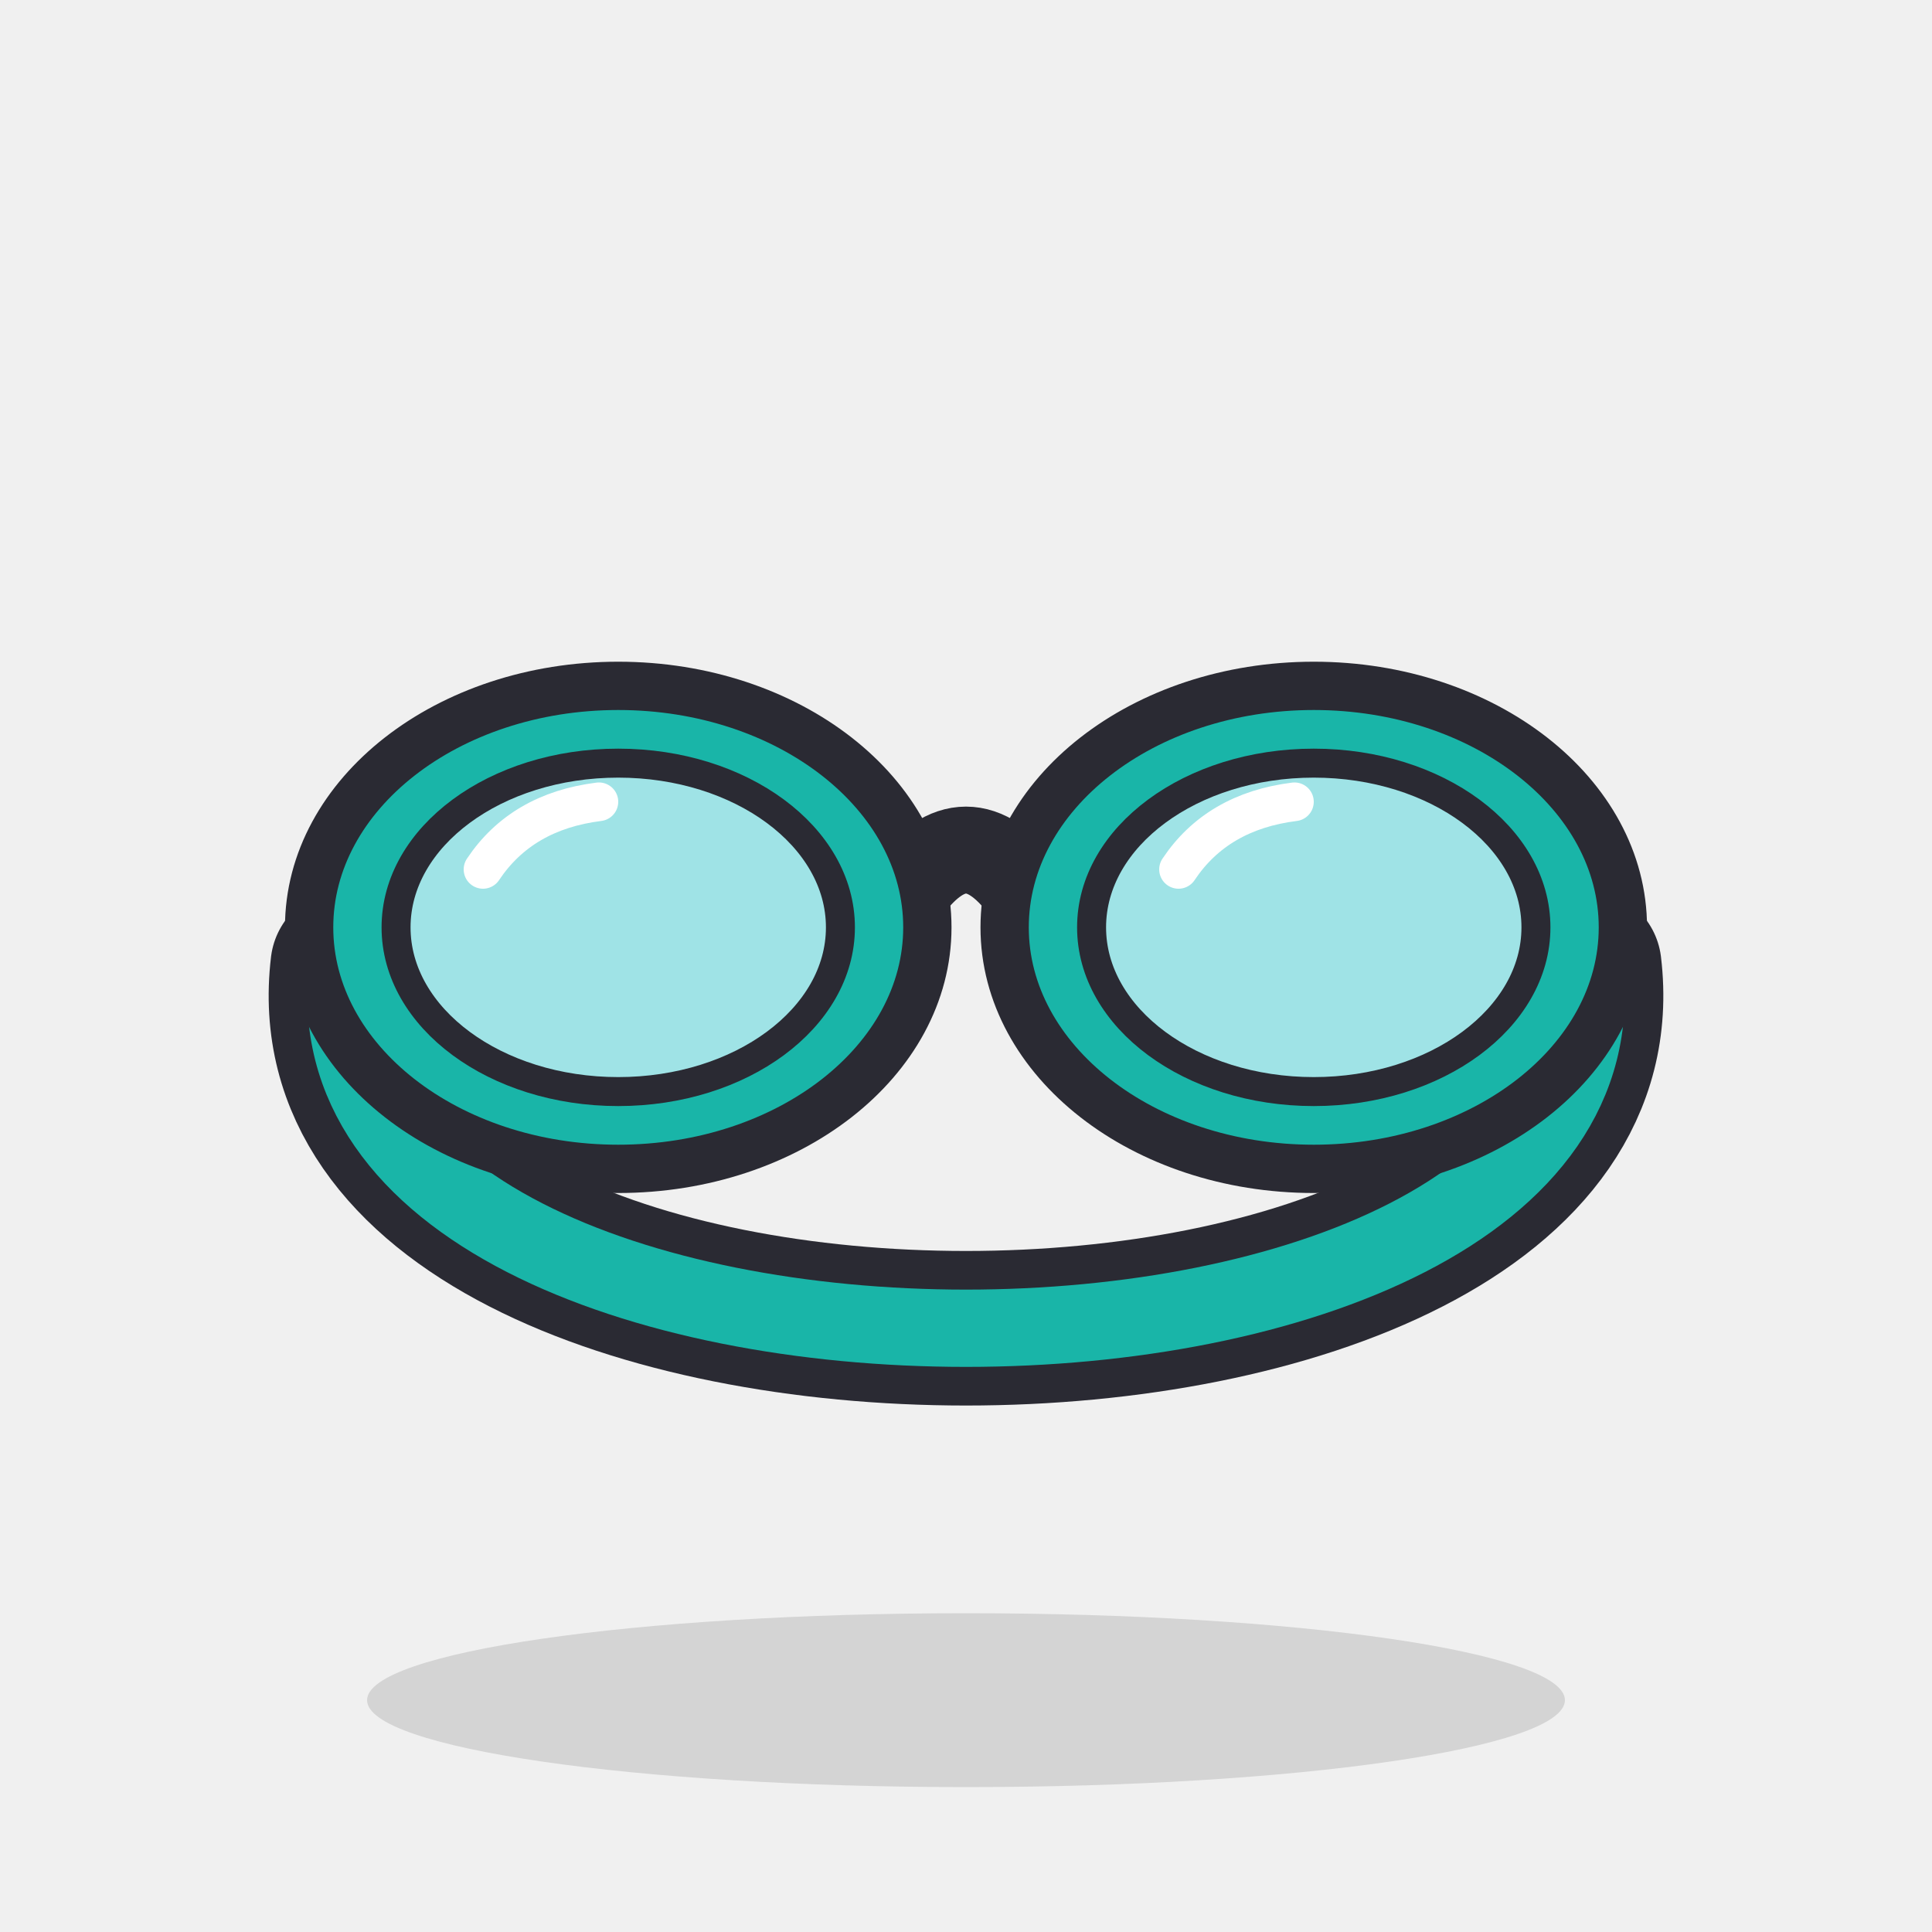
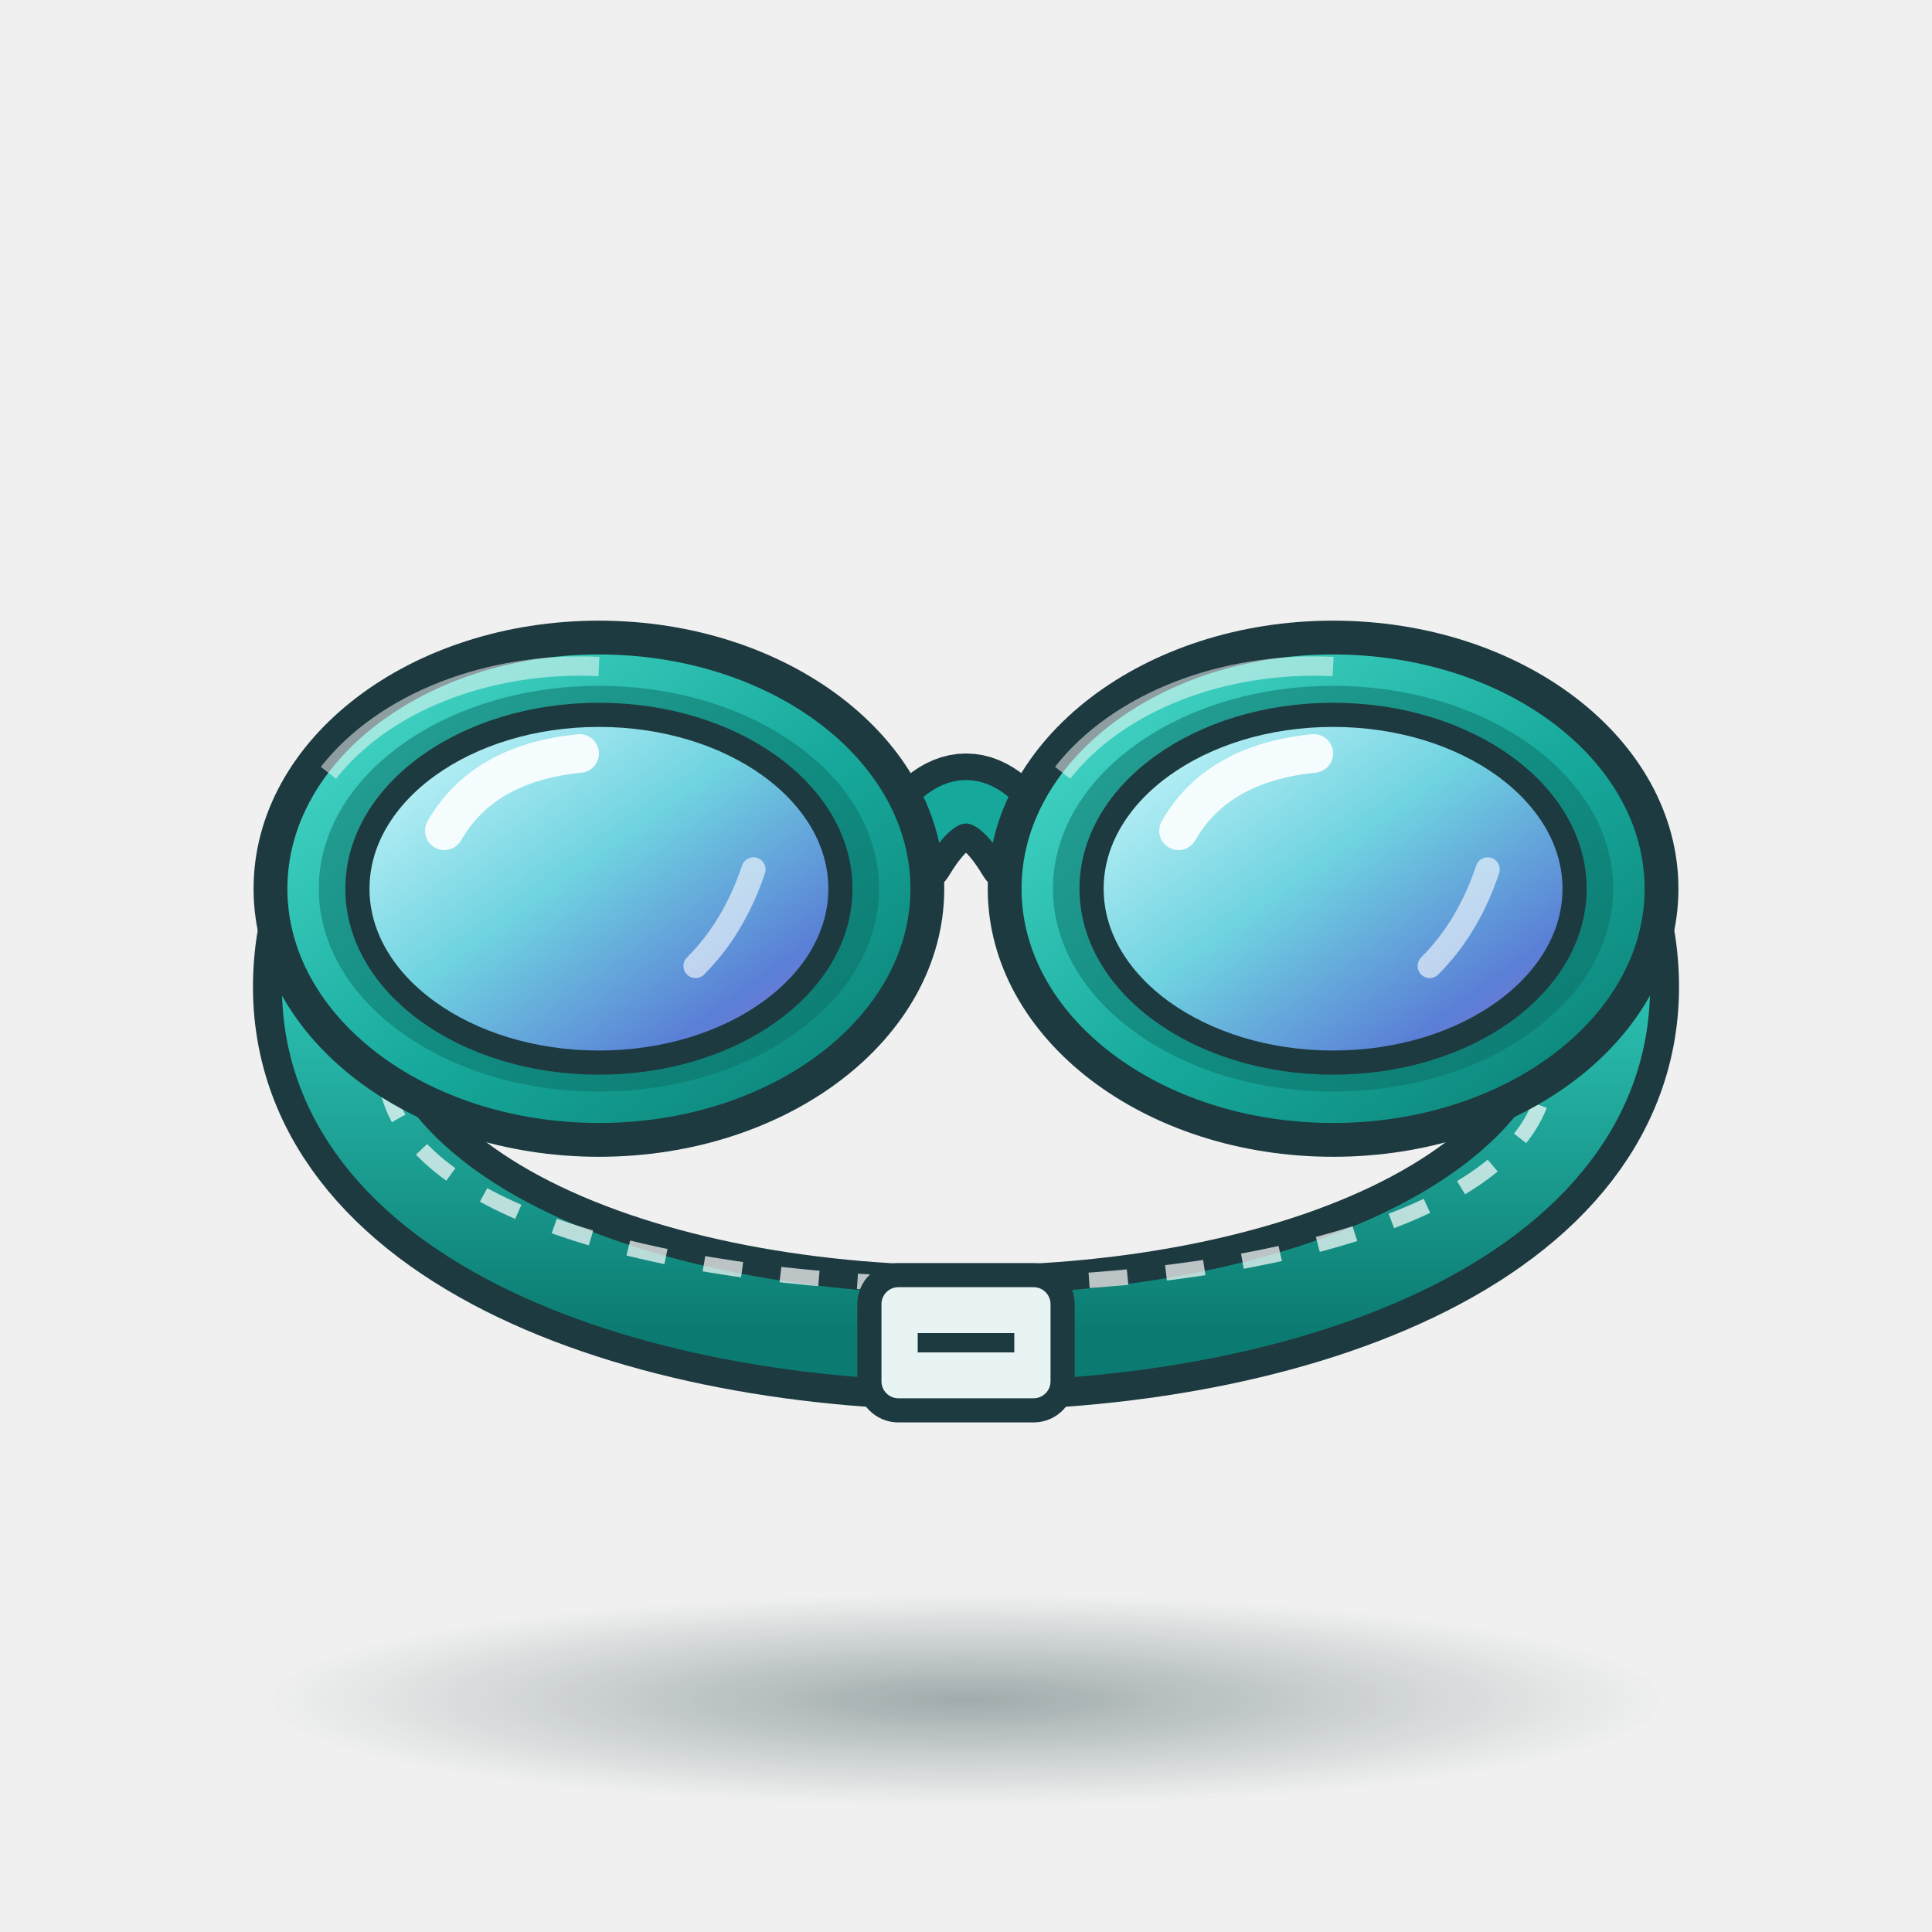
<svg xmlns="http://www.w3.org/2000/svg" viewBox="0 0 200 200">
-   <ellipse cx="100" cy="176" rx="62" ry="9" fill="#000" opacity=".12" />
-   <path d="M36 100C30 150 170 150 164 100" fill="none" stroke="#2a2a33" stroke-width="16" stroke-linecap="round" />
-   <path d="M36 100C30 150 170 150 164 100" fill="none" stroke="#19b5a8" stroke-width="8" stroke-linecap="round" />
-   <path d="M94 92Q100 84 106 92" fill="none" stroke="#2a2a33" stroke-width="9" stroke-linecap="round" />
-   <g transform="translate(64 96)">
-     <ellipse rx="32" ry="25" fill="#19b5a8" stroke="#2a2a33" stroke-width="5" />
-     <ellipse rx="23" ry="17" fill="#9fe3e6" stroke="#2a2a33" stroke-width="3" />
-     <path d="M-14-6Q-10-12-2-13" fill="none" stroke="#fff" stroke-width="4" stroke-linecap="round" />
+   <defs>
+     <radialGradient id="sh">
+       <stop offset="0" stop-color="#0b2a2e" stop-opacity=".35" />
+       <stop offset="1" stop-color="#0b2a2e" stop-opacity="0" />
+     </radialGradient>
+     <linearGradient id="teal" x1="0" y1="0" x2="1" y2="1">
+       <stop offset="0" stop-color="#4fe0d0" />
+       <stop offset=".55" stop-color="#16a99b" />
+       <stop offset="1" stop-color="#0b7a70" />
+     </linearGradient>
+     <linearGradient id="lens" x1="0" y1="0" x2="1" y2="1">
+       <stop offset="0" stop-color="#d6fbff" />
+       <stop offset=".45" stop-color="#6fd3e0" />
+       <stop offset=".8" stop-color="#5a7fd6" />
+       <stop offset="1" stop-color="#9a6fd6" />
+     </linearGradient>
+     <linearGradient id="strapg" x1="0" y1="0" x2="0" y2="1">
+       <stop offset="0" stop-color="#2fc9b9" />
+       <stop offset="1" stop-color="#0b7a70" />
+     </linearGradient>
+   </defs>
+   <ellipse cx="100" cy="176" rx="72" ry="11" fill="url(#sh)" />
+   <path d="M34 98C26 152 174 152 166 98" fill="none" stroke="#1d3a40" stroke-width="15" stroke-linecap="round" />
+   <path d="M34 98C26 152 174 152 166 98" fill="none" stroke="url(#strapg)" stroke-width="9" stroke-linecap="round" />
+   <path d="M40 112C44 140 156 140 160 112" fill="none" stroke="#fff" stroke-width="1.6" stroke-dasharray="4 4" opacity=".7" />
+   <rect x="90" y="132" width="20" height="14" rx="3" fill="#e8f3f4" stroke="#1d3a40" stroke-width="2.5" />
+   <path d="M95 139H105" stroke="#1d3a40" stroke-width="2" />
+   <path d="M94 88Q100 78 106 88" fill="none" stroke="#1d3a40" stroke-width="10" stroke-linecap="round" />
+   <path d="M94 88Q100 78 106 88" fill="none" stroke="#16a99b" stroke-width="4.5" stroke-linecap="round" />
+   <g transform="translate(62 92)">
+     <ellipse rx="34" ry="26" fill="url(#teal)" stroke="#1d3a40" stroke-width="3.5" />
+     <ellipse rx="29" ry="21" fill="#0b6e66" opacity=".5" />
+     <ellipse rx="25" ry="18" fill="url(#lens)" stroke="#1d3a40" stroke-width="2.5" />
+     <path d="M-16-6Q-12-13-2-14" fill="none" stroke="#fff" stroke-width="4" stroke-linecap="round" opacity=".9" />
+     <path d="M10 8Q14 4 16 -2" fill="none" stroke="#fff" stroke-width="2.5" stroke-linecap="round" opacity=".6" />
+     <path d="M-28-12A30 22 0 0 1 0-23" fill="none" stroke="#fff" stroke-width="2" opacity=".5" />
  </g>
-   <g transform="translate(136 96)">
-     <ellipse rx="32" ry="25" fill="#19b5a8" stroke="#2a2a33" stroke-width="5" />
-     <ellipse rx="23" ry="17" fill="#9fe3e6" stroke="#2a2a33" stroke-width="3" />
-     <path d="M-14-6Q-10-12-2-13" fill="none" stroke="#fff" stroke-width="4" stroke-linecap="round" />
+   <g transform="translate(138 92)">
+     <ellipse rx="34" ry="26" fill="url(#teal)" stroke="#1d3a40" stroke-width="3.5" />
+     <ellipse rx="29" ry="21" fill="#0b6e66" opacity=".5" />
+     <ellipse rx="25" ry="18" fill="url(#lens)" stroke="#1d3a40" stroke-width="2.5" />
+     <path d="M-16-6Q-12-13-2-14" fill="none" stroke="#fff" stroke-width="4" stroke-linecap="round" opacity=".9" />
+     <path d="M10 8Q14 4 16 -2" fill="none" stroke="#fff" stroke-width="2.5" stroke-linecap="round" opacity=".6" />
+     <path d="M-28-12A30 22 0 0 1 0-23" fill="none" stroke="#fff" stroke-width="2" opacity=".5" />
  </g>
</svg>
